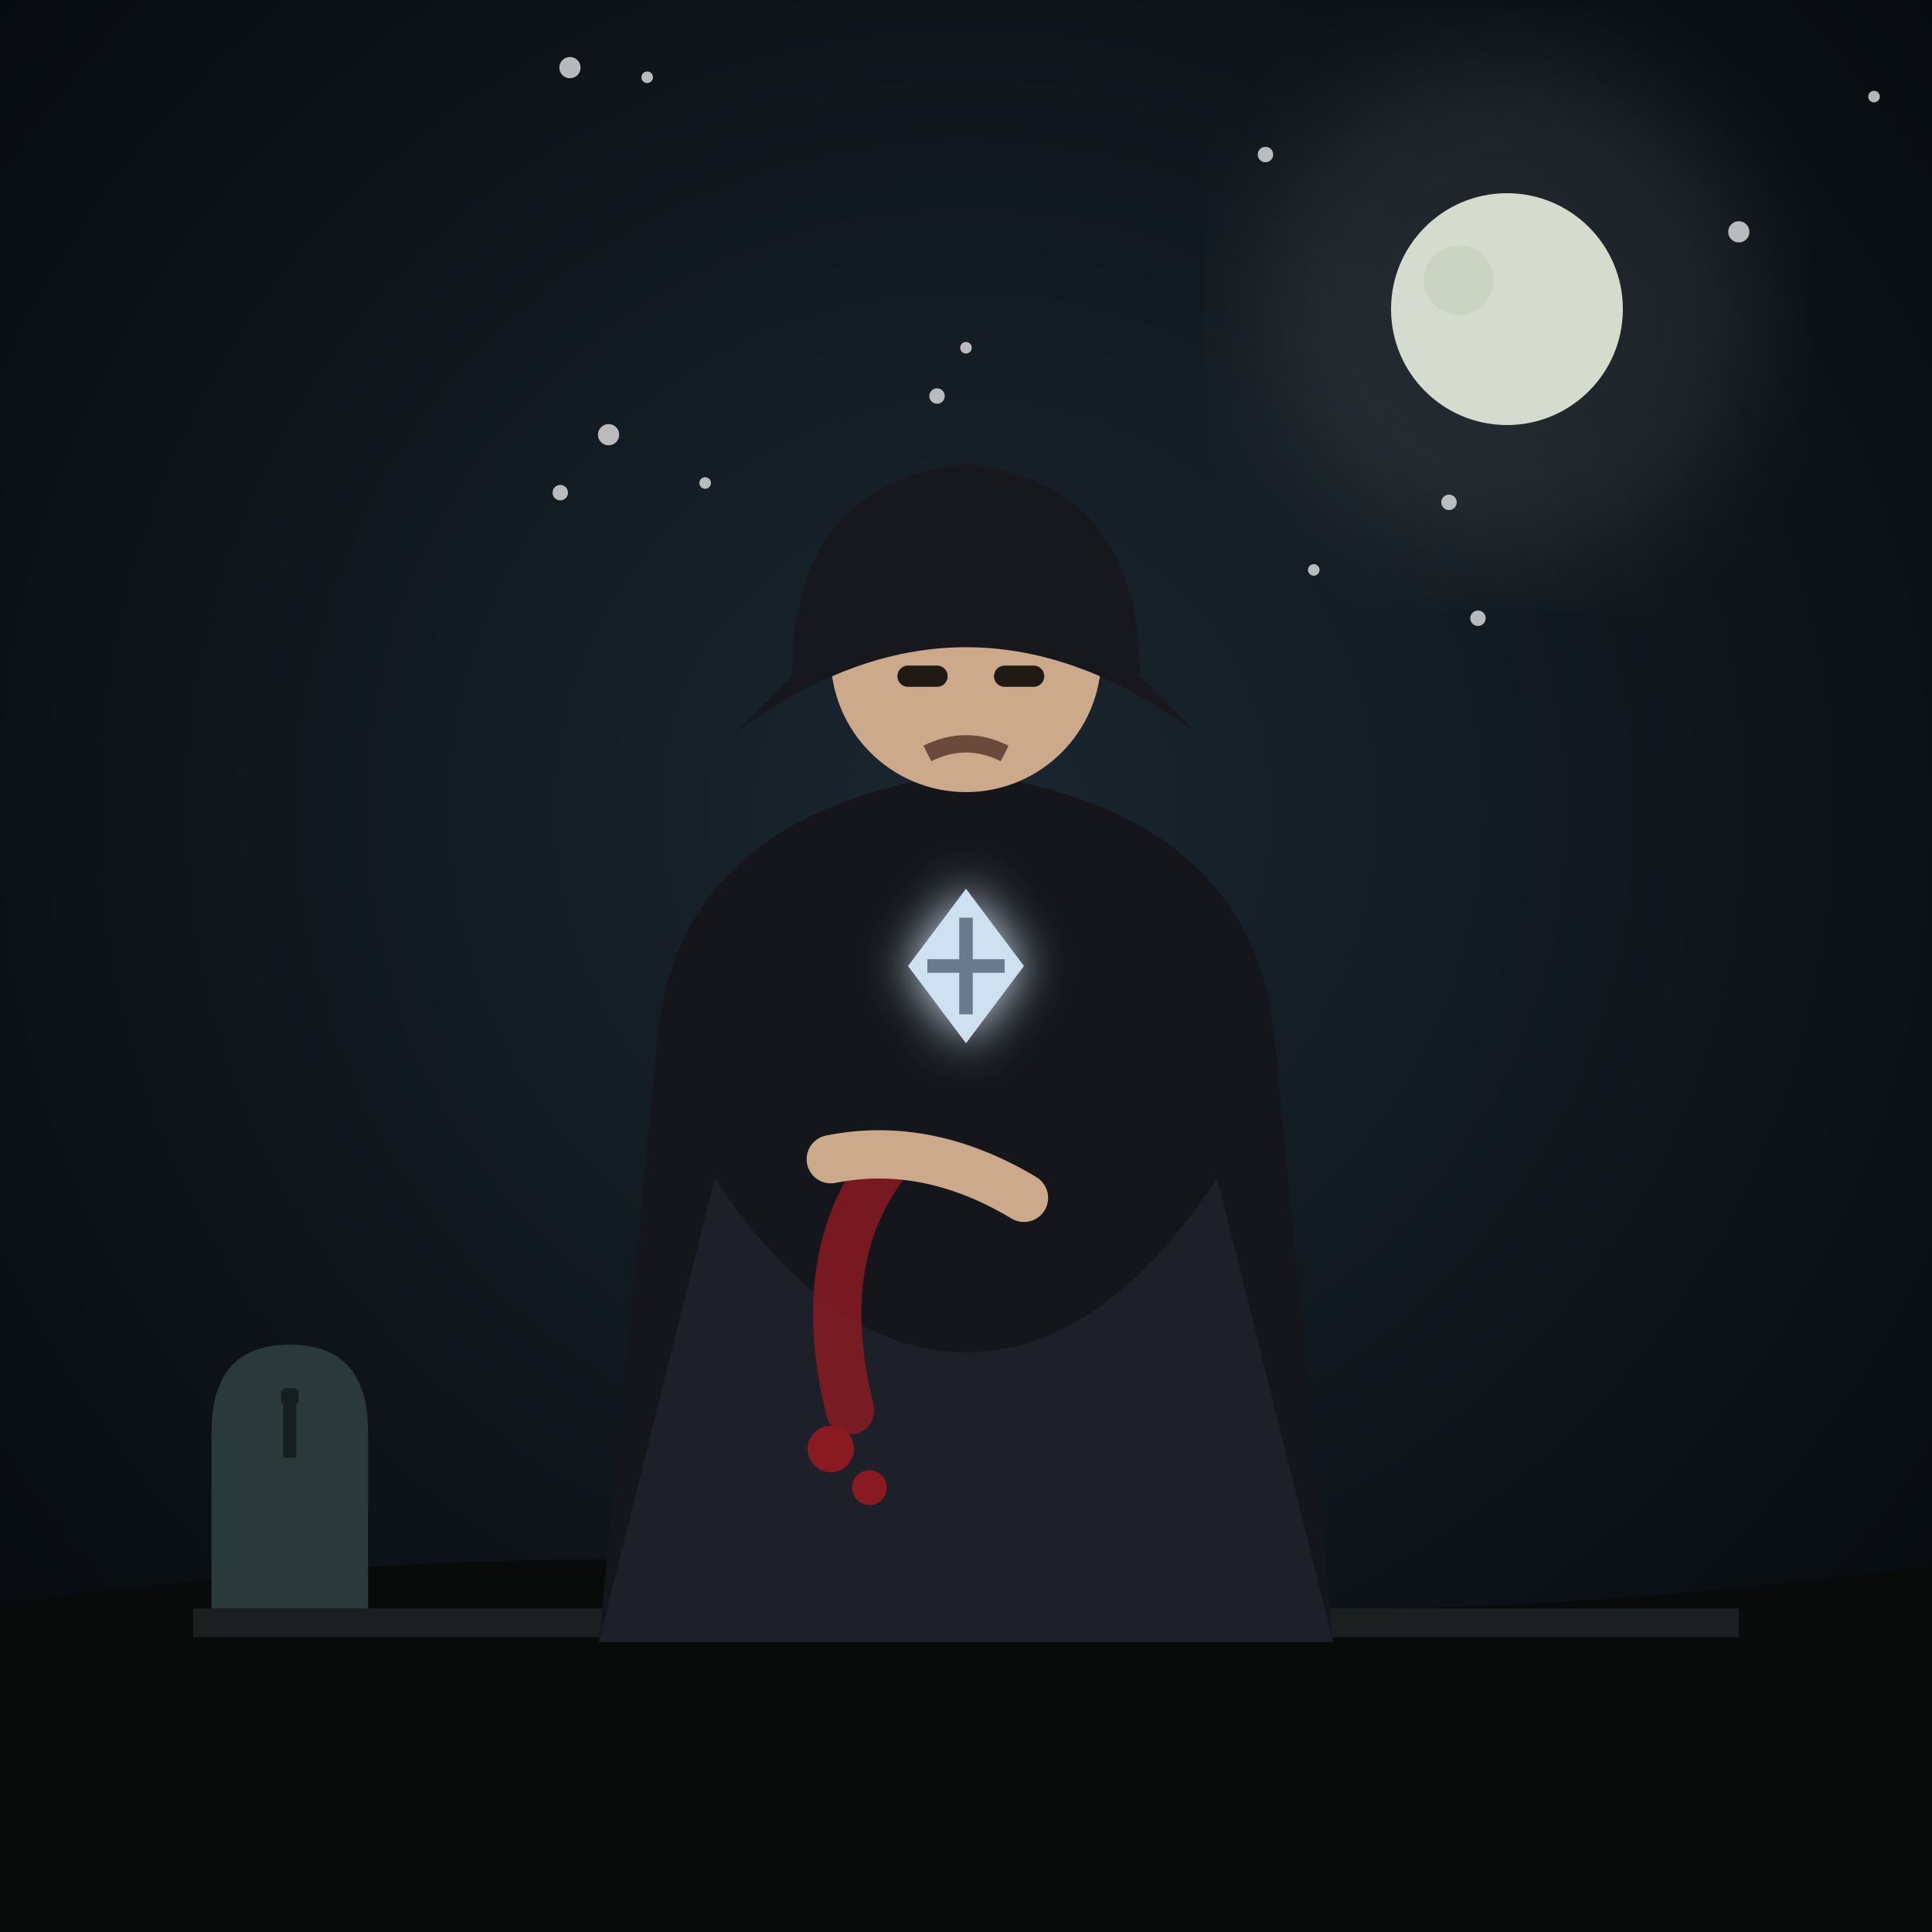
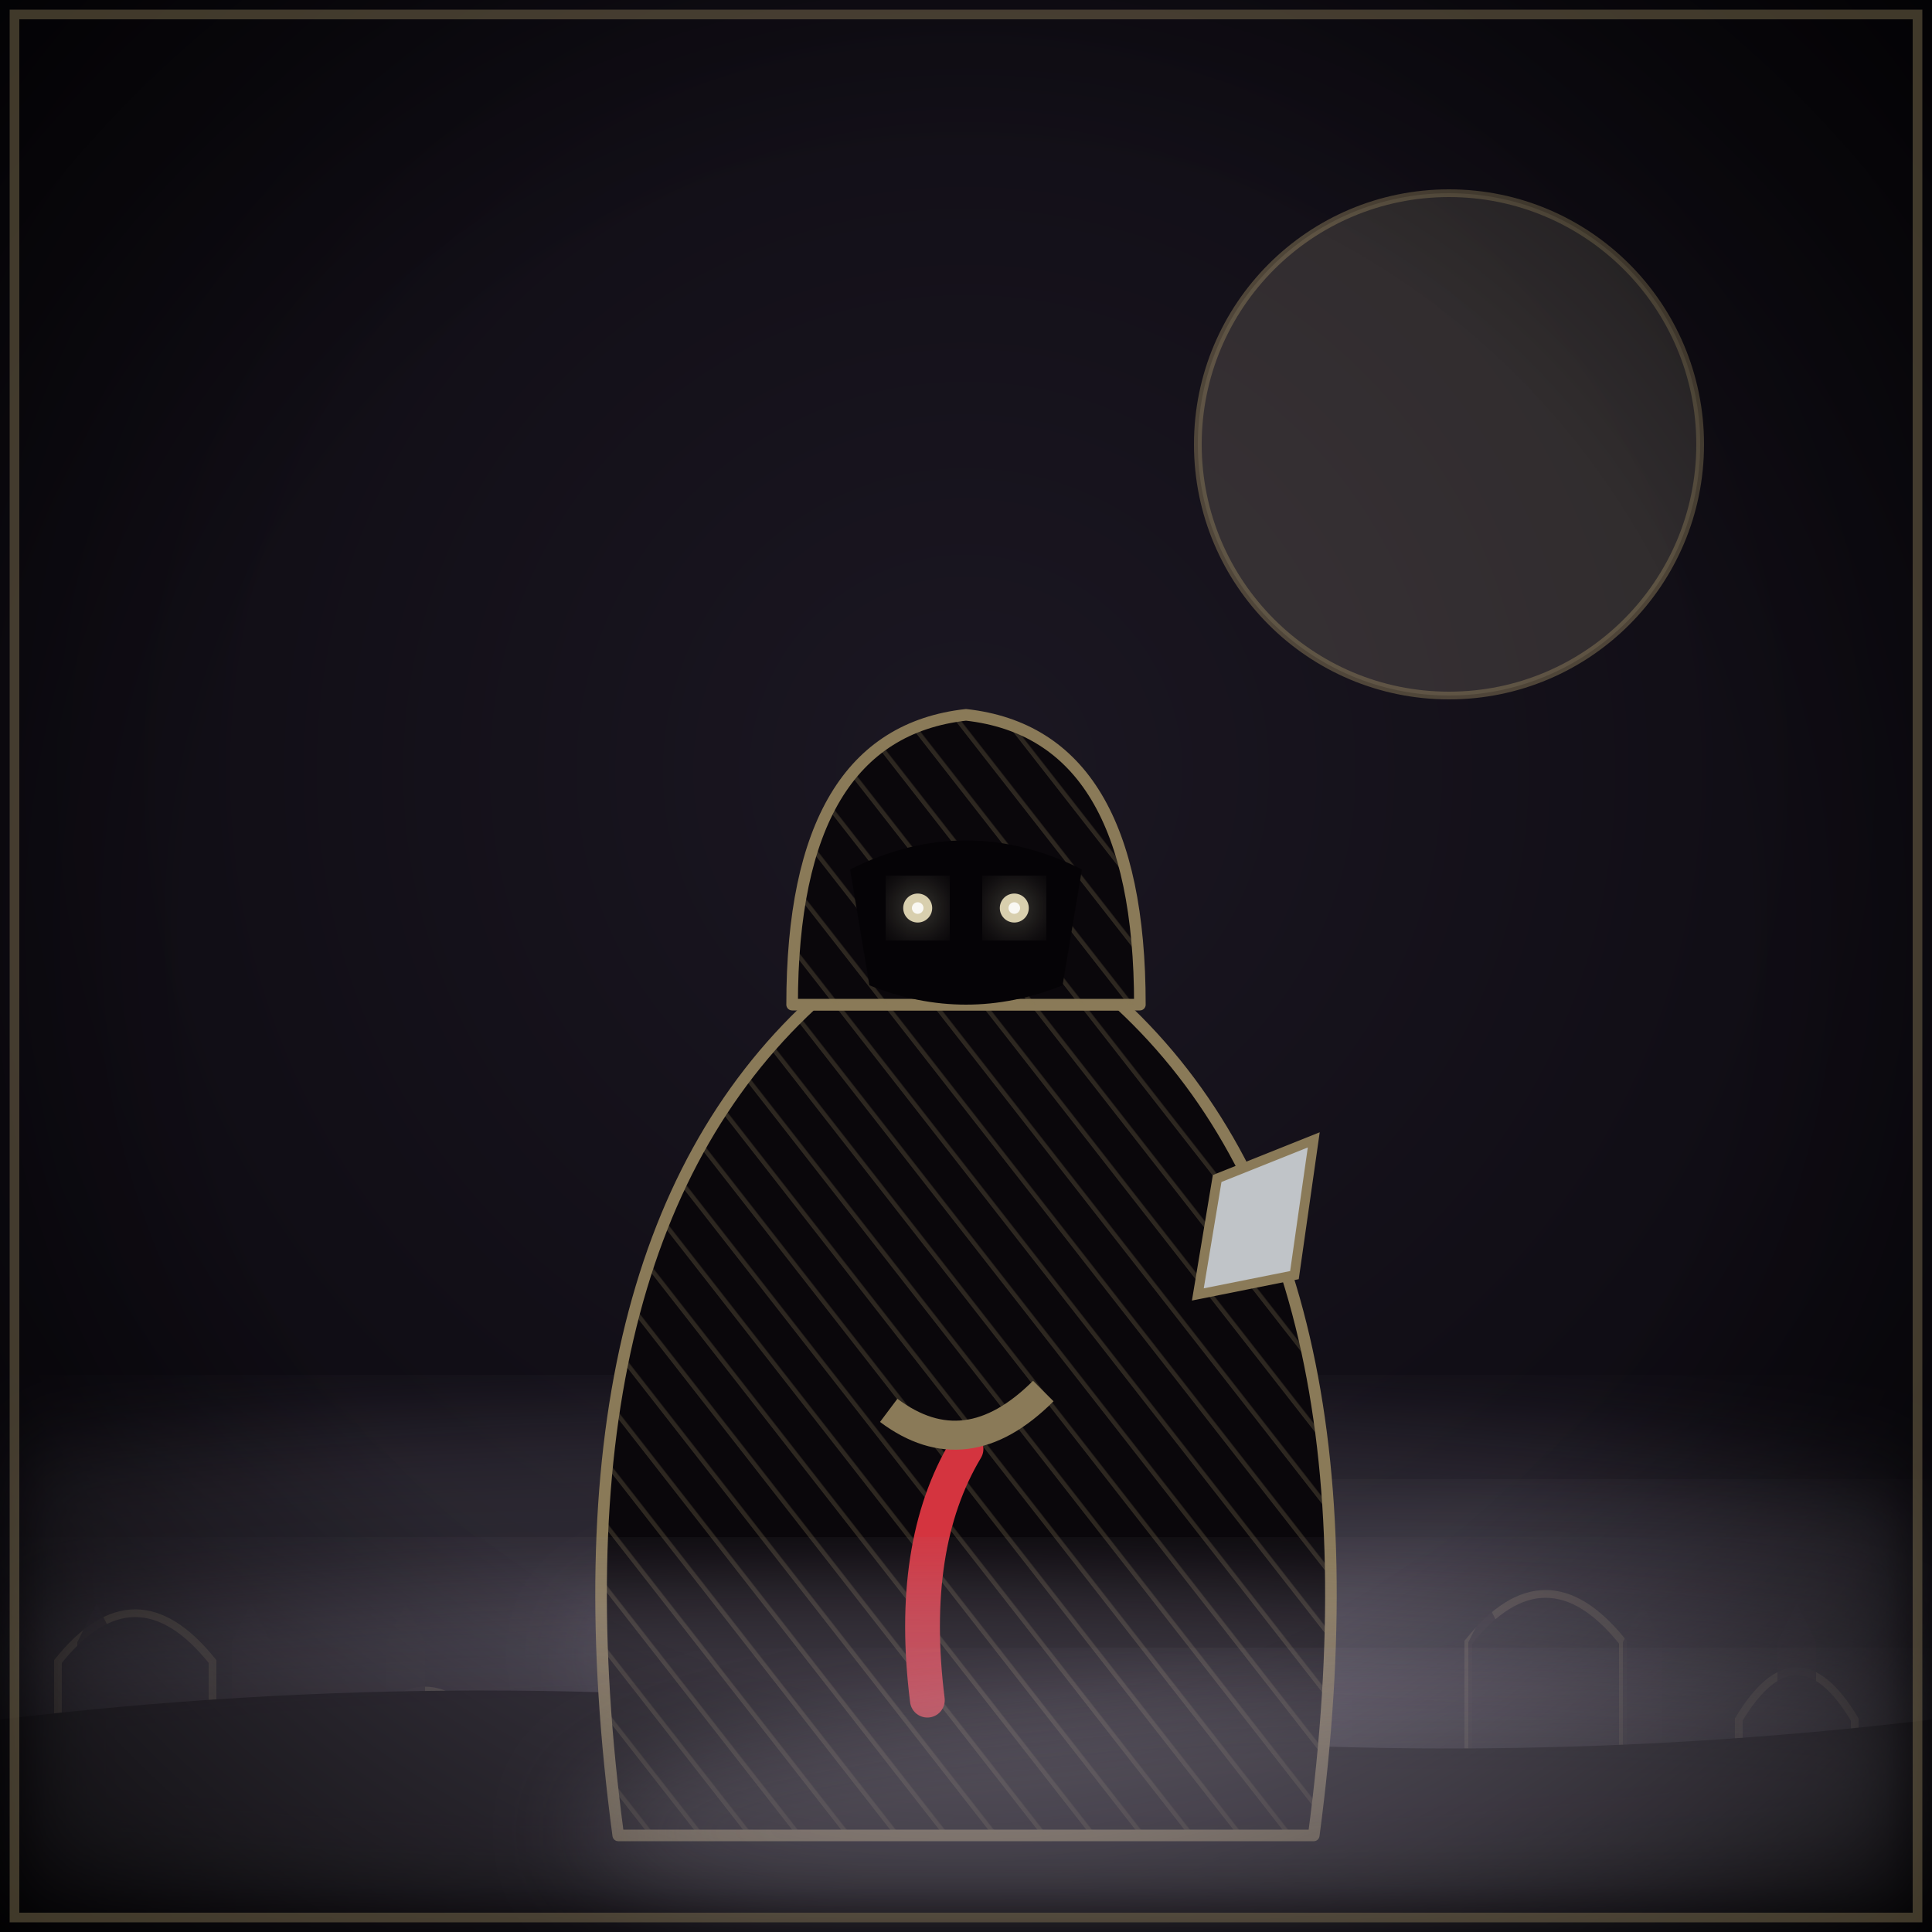
<svg xmlns="http://www.w3.org/2000/svg" viewBox="0 0 200 200">
+   <style>
+ .br{animation:br 5.5s ease-in-out infinite;transform-box:fill-box;transform-origin:50% 100%}
+ .bob{animation:bob 6s ease-in-out infinite;transform-box:fill-box;transform-origin:center}
+ .eye{animation:eye 4.2s ease-in-out infinite}
+ .eye2{animation:eye 3.1s ease-in-out -1.2s infinite}
+ .fl{animation:fl 2.6s ease-in-out infinite;transform-box:fill-box;transform-origin:50% 100%}
+ .dr{animation:dr 16s ease-in-out infinite alternate}
+ .dr2{animation:dr 22s ease-in-out -6s infinite alternate-reverse}
+ .sp{animation:sp 7s linear infinite}
+ .sp2{animation:sp 9s linear -3s infinite}
+ .sw{animation:sw 7s ease-in-out infinite;transform-box:fill-box;transform-origin:50% 100%}
+ .pl{animation:pl 3.4s ease-in-out infinite}
+ @keyframes br{50%{transform:translateY(-2px) scaleY(1.014)}}
+ @keyframes bob{50%{transform:translateY(-3px)}}
+ @keyframes eye{0%,100%{opacity:.5}50%{opacity:1}}
+ @keyframes fl{0%,100%{transform:scaleY(1) skewX(0)}30%{transform:scaleY(1.12) skewX(2deg)}60%{transform:scaleY(.94) skewX(-2deg)}}
+ @keyframes dr{to{transform:translateX(26px)}}
+ @keyframes sp{0%{transform:translateY(0);opacity:0}15%{opacity:.7}100%{transform:translateY(-60px);opacity:0}}
+ @keyframes sw{50%{transform:rotate(1.6deg)}}
+ @keyframes pl{50%{opacity:.35}}
+ @media(prefers-reduced-motion:reduce){*{animation:none!important}}
+ </style>
  <defs>
-     <radialGradient id="bg" cx="50%" cy="42%" r="75%">
-       <stop offset="0" stop-color="#1b2630" />
-       <stop offset="1" stop-color="#04070a" />
+     <radialGradient id="bg" cx="50%" cy="40%" r="80%">
+       <stop offset="0" stop-color="#1b1722" />
+       <stop offset="1" stop-color="#07050a" />
    </radialGradient>
-     <filter id="glow" x="-50%" y="-50%" width="200%" height="200%">
-       <feGaussianBlur stdDeviation="2.5" result="b" />
+     <linearGradient id="mi" x1="0" y1="0" x2="0" y2="1">
+       <stop offset="0" stop-color="#9a92a6" stop-opacity="0" />
+       <stop offset="1" stop-color="#9a92a6" stop-opacity=".42" />
+     </linearGradient>
+     <radialGradient id="vg" cx="50%" cy="48%" r="72%">
+       <stop offset=".55" stop-color="#000" stop-opacity="0" />
+       <stop offset="1" stop-color="#000" stop-opacity=".78" />
+     </radialGradient>
+     <pattern id="ht" width="4" height="4" patternUnits="userSpaceOnUse" patternTransform="rotate(38)">
+       <line x1="0" y1="0" x2="0" y2="4" stroke="#000" stroke-opacity=".38" stroke-width="1" />
+     </pattern>
+     <pattern id="hd" width="4" height="4" patternUnits="userSpaceOnUse" patternTransform="rotate(-38)">
+       <line x1="0" y1="0" x2="0" y2="4" stroke="#8a7a58" stroke-opacity=".28" stroke-width=".9" />
+     </pattern>
+     <filter id="gl" x="-60%" y="-60%" width="220%" height="220%">
+       <feGaussianBlur stdDeviation="2.4" result="b" />
      <feMerge>
        <feMergeNode in="b" />
        <feMergeNode in="SourceGraphic" />
      </feMerge>
    </filter>
-     <filter id="soft">
+     <filter id="bl">
      <feGaussianBlur stdDeviation="5" />
    </filter>
  </defs>
-   <style>
- .bob{animation:bob 4s ease-in-out infinite;transform-box:fill-box;transform-origin:center}
- .float{animation:float 5s ease-in-out infinite;transform-box:fill-box;transform-origin:center}
- .blink{animation:blink 5s infinite;transform-box:fill-box;transform-origin:center}
- .fl{animation:fl 3s ease-in-out infinite}.fl2{animation:fl 4.4s ease-in-out -1.5s infinite}
- .sway{animation:sway 5s ease-in-out infinite;transform-box:fill-box;transform-origin:50% 100%}
- .pulse{animation:pulse 2.4s ease-in-out infinite;transform-box:fill-box;transform-origin:center}
- .rise{animation:rise 4s linear infinite}.rise2{animation:rise 5.5s linear -2s infinite}
- .spin{animation:spin 14s linear infinite;transform-box:fill-box;transform-origin:center}
- .spinr{animation:spin 20s linear infinite reverse;transform-box:fill-box;transform-origin:center}
- .drift{animation:drift 9s ease-in-out infinite}
- .wave{animation:wave 1.6s ease-out infinite;transform-box:fill-box;transform-origin:center}.wave2{animation:wave 1.6s ease-out -.8s infinite;transform-box:fill-box;transform-origin:center}
- .flick{animation:flick 1.3s ease-in-out infinite;transform-box:fill-box;transform-origin:50% 100%}
- .flick2{animation:flick 1.7s ease-in-out -.6s infinite;transform-box:fill-box;transform-origin:50% 100%}
- .dig{animation:dig 3.2s ease-in-out infinite;transform-box:fill-box;transform-origin:50% 100%}
- @keyframes bob{50%{transform:translateY(-3px)}}
- @keyframes float{50%{transform:translateY(-8px)}}
- @keyframes blink{0%,92%,100%{transform:scaleY(1)}95%{transform:scaleY(.1)}}
- @keyframes fl{50%{opacity:.3}}
- @keyframes sway{50%{transform:rotate(2.5deg)}}
- @keyframes pulse{50%{transform:scale(1.15);opacity:.7}}
- @keyframes rise{0%{transform:translateY(0);opacity:0}20%{opacity:.9}100%{transform:translateY(-70px);opacity:0}}
- @keyframes spin{to{transform:rotate(360deg)}}
- @keyframes drift{0%,100%{transform:translateX(-10px)}50%{transform:translateX(12px)}}
- @keyframes wave{0%{transform:scale(.4);opacity:.9}100%{transform:scale(2.2);opacity:0}}
- @keyframes flick{0%,100%{transform:scale(1,1)}50%{transform:scale(.88,1.15)}}
- @keyframes dig{0%,100%{transform:rotate(-8deg)}50%{transform:rotate(10deg)}}
- @media(prefers-reduced-motion:reduce){*{animation:none!important}}
- </style>
  <rect width="200" height="200" fill="url(#bg)" />
-   <circle cx="59" cy="7" r="1.1" fill="#fff" class="fl2" opacity=".7" />
-   <circle cx="194" cy="10" r="0.6" fill="#fff" class="fl" opacity=".7" />
-   <circle cx="67" cy="8" r="0.6" fill="#fff" class="fl2" opacity=".7" />
-   <circle cx="180" cy="24" r="1.1" fill="#fff" class="fl" opacity=".7" />
-   <circle cx="100" cy="36" r="0.6" fill="#fff" class="fl2" opacity=".7" />
-   <circle cx="92" cy="65" r="1.1" fill="#fff" class="fl" opacity=".7" />
-   <circle cx="97" cy="41" r="0.8" fill="#fff" class="fl2" opacity=".7" />
-   <circle cx="73" cy="50" r="0.6" fill="#fff" class="fl" opacity=".7" />
-   <circle cx="58" cy="51" r="0.8" fill="#fff" class="fl2" opacity=".7" />
-   <circle cx="63" cy="45" r="1.1" fill="#fff" class="fl" opacity=".7" />
-   <circle cx="136" cy="59" r="0.6" fill="#fff" class="fl2" opacity=".7" />
-   <circle cx="153" cy="64" r="0.8" fill="#fff" class="fl" opacity=".7" />
-   <circle cx="131" cy="16" r="0.8" fill="#fff" class="fl2" opacity=".7" />
-   <circle cx="150" cy="52" r="0.8" fill="#fff" class="fl" opacity=".7" />
-   <circle cx="156" cy="32" r="26" fill="#e9efe0" opacity=".08" filter="url(#soft)" />
-   <circle cx="156" cy="32" r="12" fill="#e9efe0" opacity=".9" />
-   <circle cx="151" cy="29" r="3.6" fill="#c2cab8" opacity=".5" />
-   <ellipse cx="100" cy="180" rx="78" ry="10" fill="#000" opacity=".6" />
-   <path d="M0 166 Q60 158 100 164 T200 162 V200 H0Z" fill="#080b0a" />
-   <g transform="translate(30 168) scale(0.9)">
-     <path d="M-9 0 V-22 Q-9 -32 0 -32 Q9 -32 9 -22 V0Z" fill="#2a3a3a" />
-     <path d="M-1 -26 h2 M0 -27 v8" stroke="#0007" stroke-width="1.5" />
+   <circle cx="150" cy="46" r="26" fill="#d8cfae" opacity="0.16" />
+   <circle cx="150" cy="46" r="26" fill="none" stroke="#8a7a58" stroke-opacity=".5" stroke-width=".8" />
+   <path d="M6.0 200 V172 Q14 162 22.0 172 V200 Z" fill="#0f0c13" stroke="#8a7a58" stroke-opacity=".35" stroke-width=".8" />
+   <path d="M37.0 200 V180 Q44 170 51.0 180 V200 Z" fill="#0f0c13" stroke="#8a7a58" stroke-opacity=".35" stroke-width=".8" />
+   <path d="M152.0 200 V170 Q160 160 168.0 170 V200 Z" fill="#0f0c13" stroke="#8a7a58" stroke-opacity=".35" stroke-width=".8" />
+   <path d="M180.0 200 V178 Q186 168 192.0 178 V200 Z" fill="#0f0c13" stroke="#8a7a58" stroke-opacity=".35" stroke-width=".8" />
+   <path d="M124.0 200 V184 Q130 174 136.0 184 V200 Z" fill="#0f0c13" stroke="#8a7a58" stroke-opacity=".35" stroke-width=".8" />
+   <path d="M0 192 H200" stroke="#0f0c13" stroke-width="2" />
+   <path d="M8 192 V170 l2 -4 l2 4 V192" fill="#0f0c13" stroke="none" opacity=".85" />
+   <path d="M24 192 V170 l2 -4 l2 4 V192" fill="#0f0c13" stroke="none" opacity=".85" />
+   <path d="M40 192 V170 l2 -4 l2 4 V192" fill="#0f0c13" stroke="none" opacity=".85" />
+   <path d="M56 192 V170 l2 -4 l2 4 V192" fill="#0f0c13" stroke="none" opacity=".85" />
+   <path d="M72 192 V170 l2 -4 l2 4 V192" fill="#0f0c13" stroke="none" opacity=".85" />
+   <path d="M88 192 V170 l2 -4 l2 4 V192" fill="#0f0c13" stroke="none" opacity=".85" />
+   <path d="M104 192 V170 l2 -4 l2 4 V192" fill="#0f0c13" stroke="none" opacity=".85" />
+   <path d="M120 192 V170 l2 -4 l2 4 V192" fill="#0f0c13" stroke="none" opacity=".85" />
+   <path d="M136 192 V170 l2 -4 l2 4 V192" fill="#0f0c13" stroke="none" opacity=".85" />
+   <path d="M152 192 V170 l2 -4 l2 4 V192" fill="#0f0c13" stroke="none" opacity=".85" />
+   <path d="M168 192 V170 l2 -4 l2 4 V192" fill="#0f0c13" stroke="none" opacity=".85" />
+   <path d="M184 192 V170 l2 -4 l2 4 V192" fill="#0f0c13" stroke="none" opacity=".85" />
+   <g class="dr2">
+     <ellipse cx="90" cy="164" rx="130" ry="18.0" fill="#9a92a6" opacity="0.193" filter="url(#bl)" />
+     <ellipse cx="150" cy="171.2" rx="90" ry="15.0" fill="#b0a8bb" opacity="0.165" filter="url(#bl)" />
  </g>
-   <path d="M20 168 H180" stroke="#1b1f1f" stroke-width="3" />
-   <g class="bob">
-     <path d="M62 170 L68 108 Q70 84 100 80 Q130 84 132 108 L138 170Z" fill="#14161c" />
-     <path d="M62 170 L74 122 Q86 140 100 140 Q114 140 126 122 L138 170Z" fill="#1d2028" />
-     <circle cx="100" cy="68" r="14" fill="#cba98a" />
-     <path d="M84 66 Q100 46 116 66 Q114 54 100 52 Q86 54 84 66Z" fill="#16181e" />
-     <path d="M82 70 Q82 50 100 48 Q118 50 118 70 L124 76 Q100 58 76 76Z" fill="#16181e" />
-     <path d="M94 70 l3 0 M104 70 l3 0" stroke="#201a14" stroke-width="2.2" stroke-linecap="round" />
-     <path d="M96 78 q4 -2 8 0" stroke="#6a4a3a" stroke-width="1.8" fill="none" />
-     <g class="pulse" filter="url(#glow)">
-       <path d="M100 92 l6 8 l-6 8 l-6 -8z" fill="#cfe0f0" />
+   <path d="M0 178 Q50 172 100 178 T200 178 V200 H0 Z" fill="#07050a" />
+   <g class="br">
+     <path d="M64 190 Q56 130 84 104 L116 104 Q144 130 136 190 Z" fill="#0a070b" stroke="#8a7a58" stroke-width="1.2" stroke-linejoin="round" />
+     <path d="M64 190 Q56 130 84 104 L116 104 Q144 130 136 190 Z" fill="url(#hd)" opacity="1" />
+     <path d="M82 104 Q82 76 100 74 Q118 76 118 104 Z" fill="#0a070b" stroke="#8a7a58" stroke-width="1.2" stroke-linejoin="round" />
+     <path d="M82 104 Q82 76 100 74 Q118 76 118 104 Z" fill="url(#hd)" opacity="1" />
+     <path d="M88 90 Q100 84 112 90 L110 102 Q100 106 90 102 Z" fill="#050306" stroke="none" stroke-width="0" stroke-linejoin="round" />
+     <g class="eye" filter="url(#gl)">
+       <circle cx="95" cy="94" r="1.5" fill="#d8cfae" />
+       <circle cx="95" cy="94" r="0.6" fill="#fff" opacity=".85" />
    </g>
-     <path d="M100 95 v10 M96 100 h8" stroke="#6a7a8a" stroke-width="1.4" />
-     <path d="M92 120 Q84 130 88 146" stroke="#8a1a22" stroke-width="5" fill="none" stroke-linecap="round" opacity=".85" />
-     <path d="M86 120 Q96 118 106 124" stroke="#cba98a" stroke-width="5" stroke-linecap="round" fill="none" />
+     <g class="eye2" filter="url(#gl)">
+       <circle cx="105" cy="94" r="1.5" fill="#d8cfae" />
+       <circle cx="105" cy="94" r="0.6" fill="#fff" opacity=".85" />
+     </g>
+     <path d="M126 122 l10 -4 l-2 14 l-10 2 z" fill="#c0c4c8" stroke="#8a7a58" />
+     <path d="M100 150 Q94 160 96 176" stroke="#d4343f" stroke-width="3.6" fill="none" stroke-linecap="round" />
+     <path d="M92 146 q8 6 16 -2" stroke="#8a7a58" stroke-width="3" fill="none" />
  </g>
-   <g fill="#8a1a22">
-     <circle cx="86" cy="150" r="2.4" class="rise" />
-     <circle cx="90" cy="154" r="1.8" class="rise2" />
+   <g class="dr">
+     <ellipse cx="90" cy="182" rx="130" ry="19.0" fill="#9a92a6" opacity="0.315" filter="url(#bl)" />
+     <ellipse cx="150" cy="189.6" rx="90" ry="15.833" fill="#b0a8bb" opacity="0.27" filter="url(#bl)" />
  </g>
+   <rect width="200" height="200" fill="url(#vg)" />
+   <rect x="1.5" y="1.5" width="197" height="197" fill="none" stroke="#8a7a58" stroke-opacity=".45" stroke-width="1" />
</svg>
